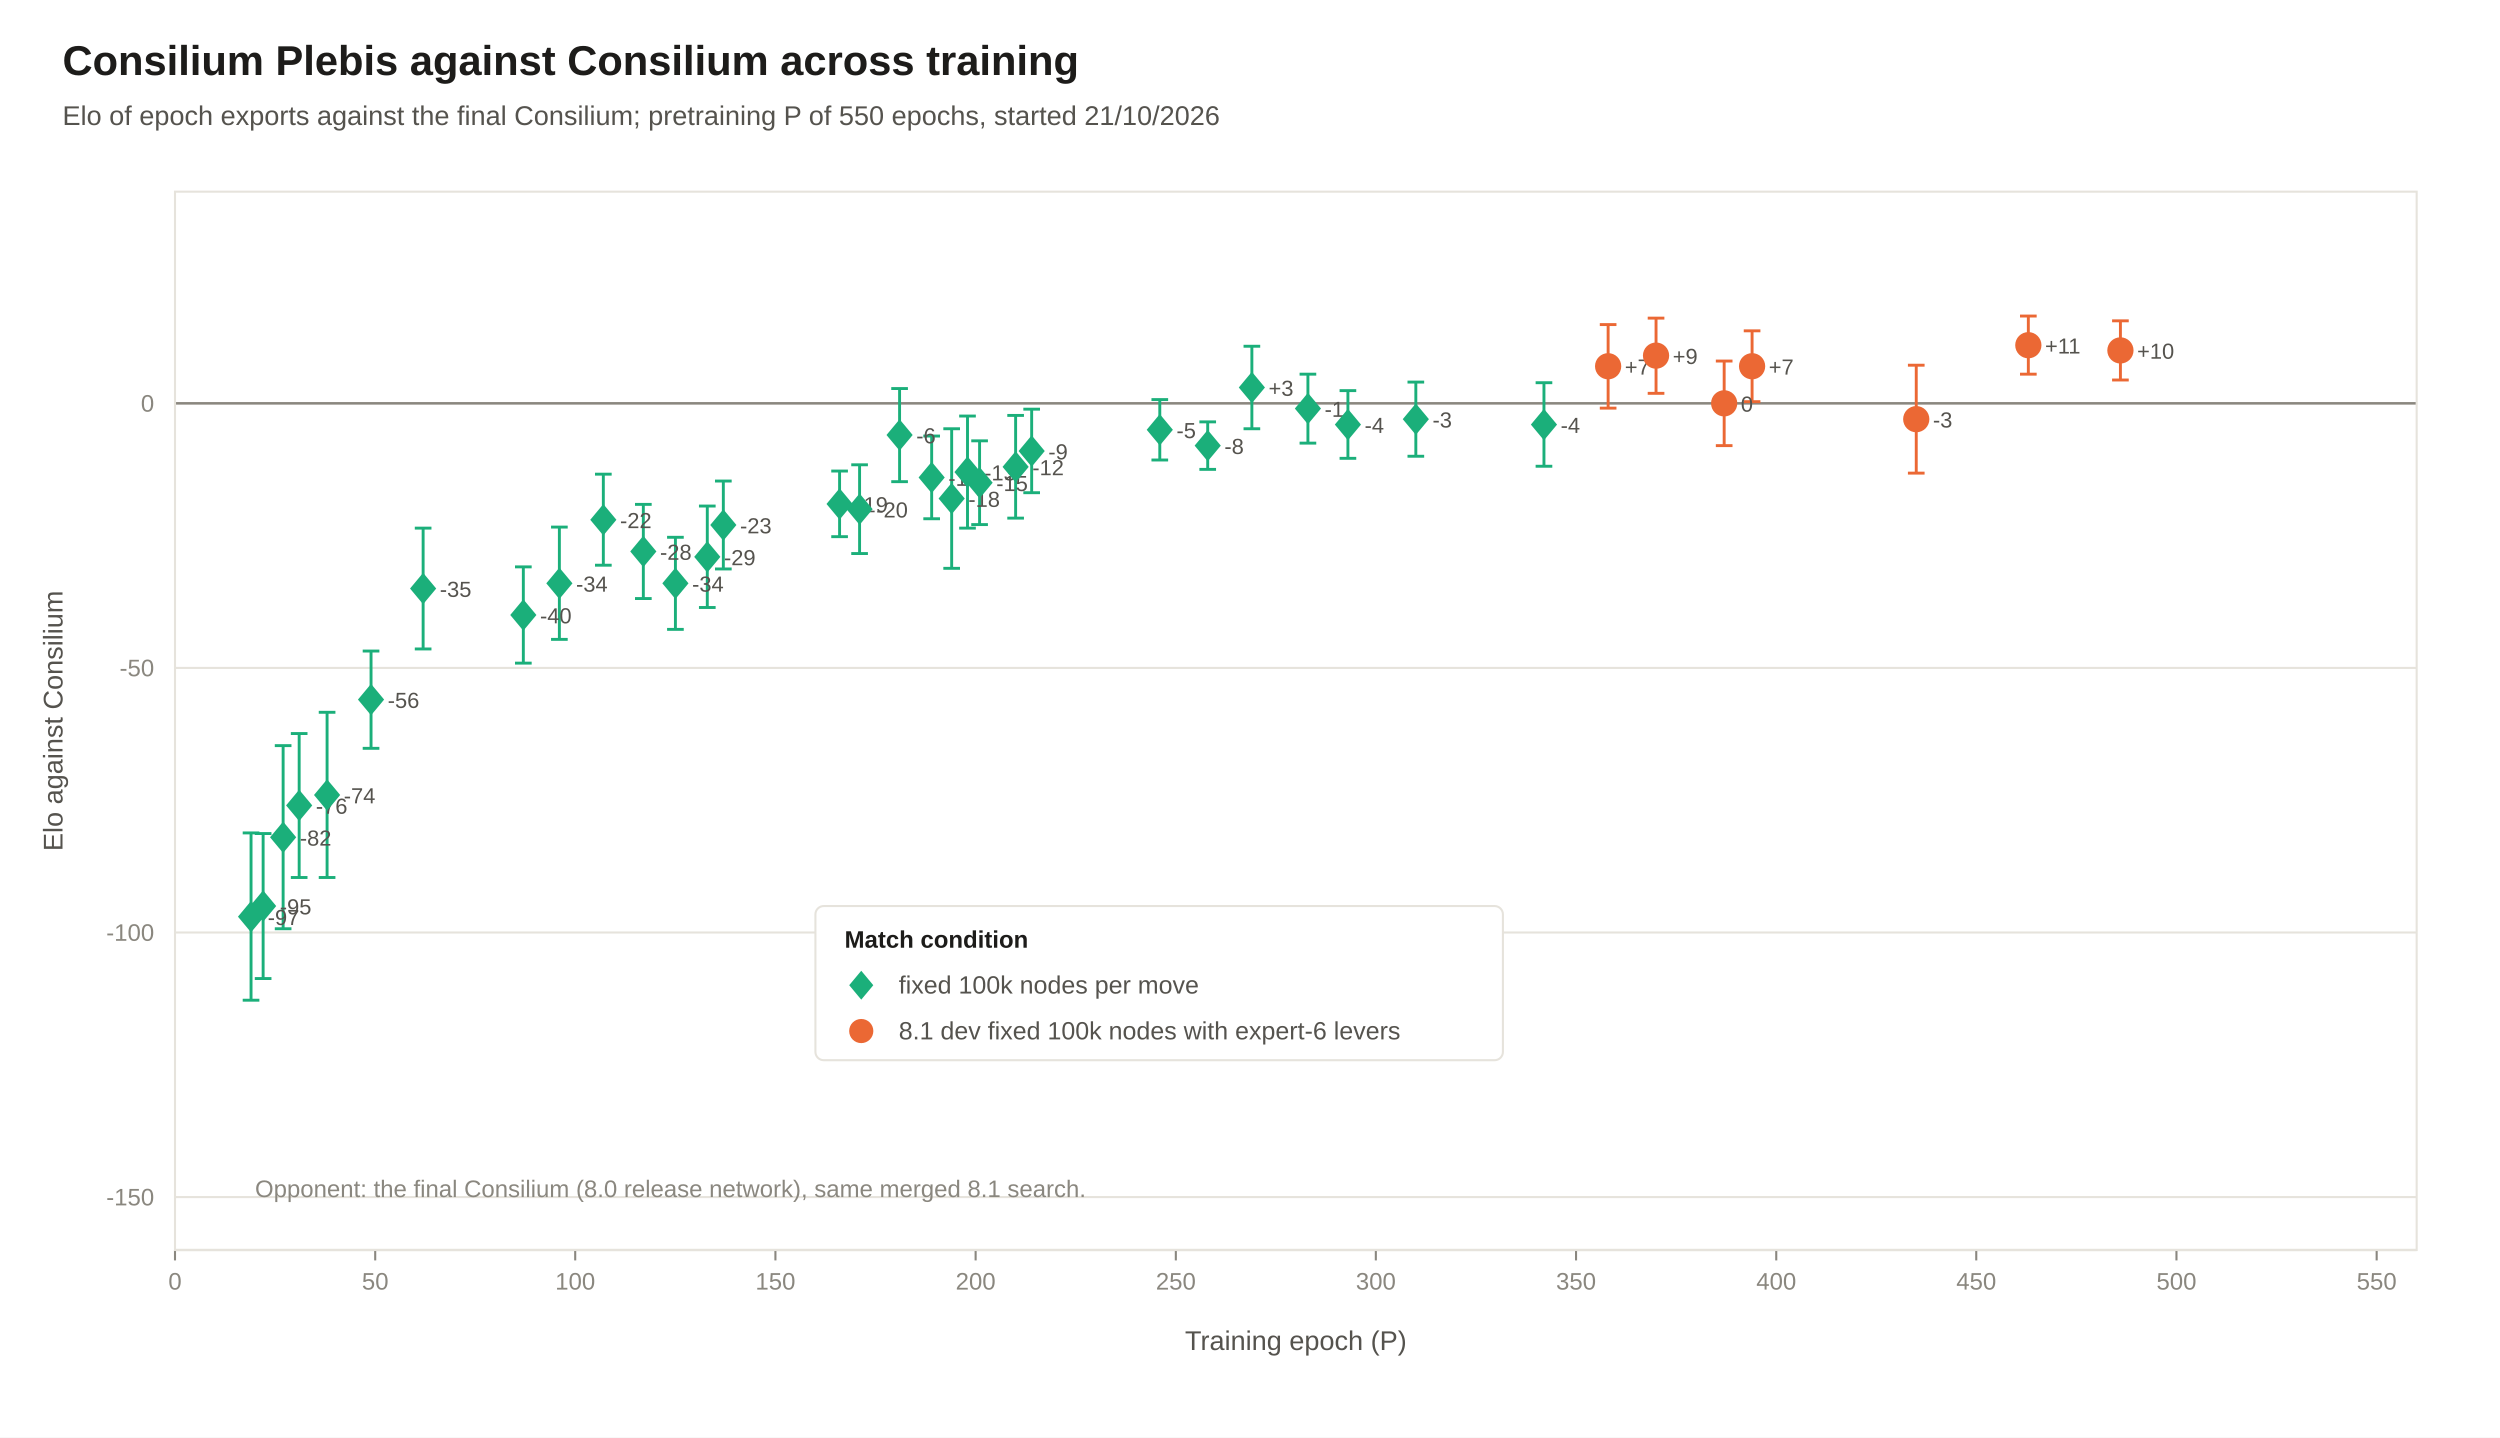
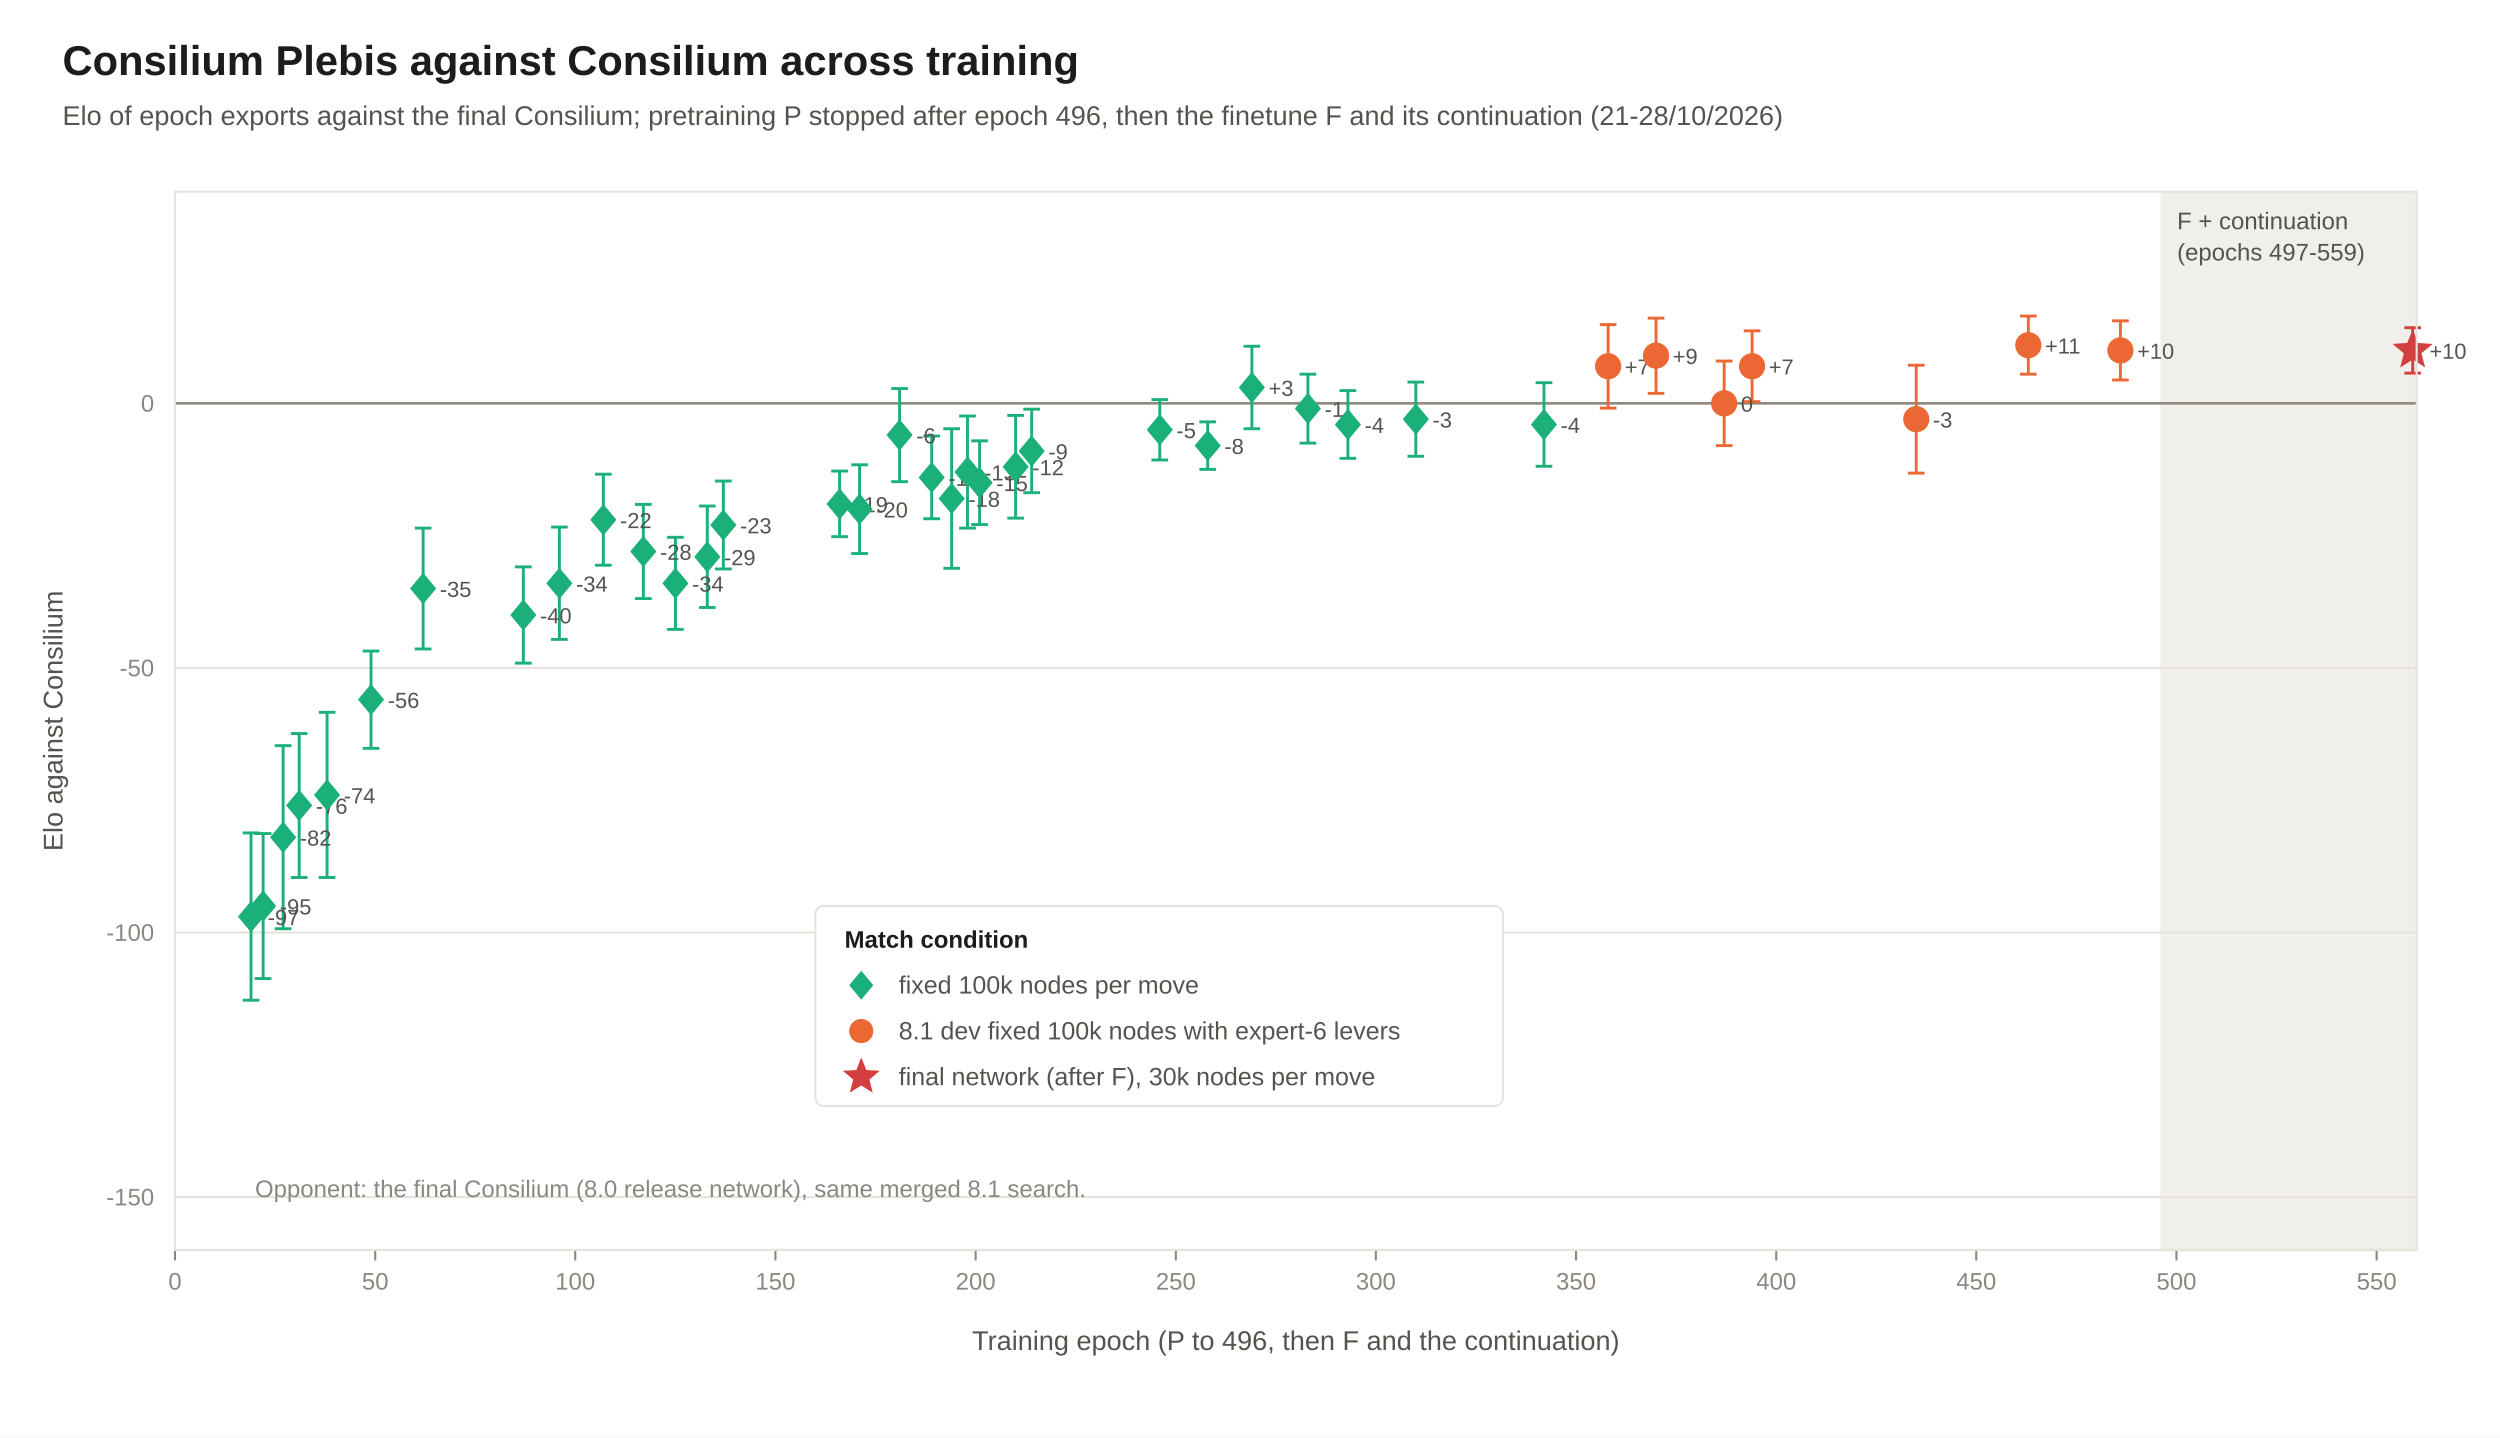
- <svg xmlns="http://www.w3.org/2000/svg" viewBox="0 0 1200 690" width="1200" height="690" font-family="Segoe UI, Helvetica Neue, Arial, sans-serif" role="img" aria-label="Consilium Plebis against Consilium across training: Elo of epoch exports against the final Consilium; pretraining P of 550 epochs, started 21/10/2026">
+ <svg xmlns="http://www.w3.org/2000/svg" viewBox="0 0 1200 690" width="1200" height="690" font-family="Segoe UI, Helvetica Neue, Arial, sans-serif" role="img" aria-label="Consilium Plebis against Consilium across training: Elo of epoch exports against the final Consilium; pretraining P stopped after epoch 496, then the finetune F and its continuation (21-28/10/2026)">
  <rect width="1200" height="690" fill="#ffffff" />
+   <rect x="1037.0" y="92" width="123.0" height="508" fill="#f1efe9" />
+   <text x="1045.0" y="110.0" font-size="11.5" fill="#55534e" text-anchor="start" font-weight="normal">F + continuation</text>
+   <text x="1045.0" y="125.0" font-size="11.5" fill="#55534e" text-anchor="start" font-weight="normal">(epochs 497-559)</text>
  <line x1="84" y1="574.6" x2="1160" y2="574.6" stroke="#e6e3dc" stroke-width="1" />
  <text x="74.0" y="578.6" font-size="11.5" fill="#8a877f" text-anchor="end" font-weight="normal">-150</text>
  <line x1="84" y1="447.6" x2="1160" y2="447.6" stroke="#e6e3dc" stroke-width="1" />
  <text x="74.0" y="451.6" font-size="11.5" fill="#8a877f" text-anchor="end" font-weight="normal">-100</text>
  <line x1="84" y1="320.6" x2="1160" y2="320.6" stroke="#e6e3dc" stroke-width="1" />
  <text x="74.0" y="324.6" font-size="11.5" fill="#8a877f" text-anchor="end" font-weight="normal">-50</text>
  <line x1="84" y1="193.6" x2="1160" y2="193.6" stroke="#e6e3dc" stroke-width="1" />
  <text x="74.0" y="197.6" font-size="11.5" fill="#8a877f" text-anchor="end" font-weight="normal">0</text>
  <line x1="84" y1="193.6" x2="1160" y2="193.6" stroke="#8a877f" stroke-width="1.2" />
  <line x1="84" y1="600" x2="1160" y2="600" stroke="#8a877f" stroke-width="1" />
  <line x1="84.0" y1="600" x2="84.0" y2="605" stroke="#8a877f" stroke-width="1" />
  <text x="84.0" y="619.0" font-size="11.5" fill="#8a877f" text-anchor="middle" font-weight="normal">0</text>
  <line x1="180.1" y1="600" x2="180.1" y2="605" stroke="#8a877f" stroke-width="1" />
  <text x="180.1" y="619.0" font-size="11.5" fill="#8a877f" text-anchor="middle" font-weight="normal">50</text>
  <line x1="276.1" y1="600" x2="276.1" y2="605" stroke="#8a877f" stroke-width="1" />
  <text x="276.1" y="619.0" font-size="11.5" fill="#8a877f" text-anchor="middle" font-weight="normal">100</text>
  <line x1="372.2" y1="600" x2="372.2" y2="605" stroke="#8a877f" stroke-width="1" />
  <text x="372.2" y="619.0" font-size="11.5" fill="#8a877f" text-anchor="middle" font-weight="normal">150</text>
  <line x1="468.3" y1="600" x2="468.3" y2="605" stroke="#8a877f" stroke-width="1" />
  <text x="468.3" y="619.0" font-size="11.5" fill="#8a877f" text-anchor="middle" font-weight="normal">200</text>
  <line x1="564.4" y1="600" x2="564.4" y2="605" stroke="#8a877f" stroke-width="1" />
  <text x="564.4" y="619.0" font-size="11.5" fill="#8a877f" text-anchor="middle" font-weight="normal">250</text>
  <line x1="660.4" y1="600" x2="660.4" y2="605" stroke="#8a877f" stroke-width="1" />
  <text x="660.4" y="619.0" font-size="11.5" fill="#8a877f" text-anchor="middle" font-weight="normal">300</text>
  <line x1="756.5" y1="600" x2="756.5" y2="605" stroke="#8a877f" stroke-width="1" />
  <text x="756.5" y="619.0" font-size="11.5" fill="#8a877f" text-anchor="middle" font-weight="normal">350</text>
  <line x1="852.6" y1="600" x2="852.6" y2="605" stroke="#8a877f" stroke-width="1" />
  <text x="852.6" y="619.0" font-size="11.5" fill="#8a877f" text-anchor="middle" font-weight="normal">400</text>
  <line x1="948.6" y1="600" x2="948.6" y2="605" stroke="#8a877f" stroke-width="1" />
  <text x="948.6" y="619.0" font-size="11.5" fill="#8a877f" text-anchor="middle" font-weight="normal">450</text>
  <line x1="1044.7" y1="600" x2="1044.7" y2="605" stroke="#8a877f" stroke-width="1" />
  <text x="1044.7" y="619.0" font-size="11.5" fill="#8a877f" text-anchor="middle" font-weight="normal">500</text>
  <line x1="1140.8" y1="600" x2="1140.8" y2="605" stroke="#8a877f" stroke-width="1" />
  <text x="1140.8" y="619.0" font-size="11.5" fill="#8a877f" text-anchor="middle" font-weight="normal">550</text>
-   <text x="622.0" y="648.0" font-size="13" fill="#55534e" text-anchor="middle" font-weight="normal">Training epoch (P)</text>
+   <text x="622.0" y="648.0" font-size="13" fill="#55534e" text-anchor="middle" font-weight="normal">Training epoch (P to 496, then F and the continuation)</text>
  <text x="30" y="346.0" font-size="13" fill="#55534e" text-anchor="middle" transform="rotate(-90 30 346.0)">Elo against Consilium</text>
  <line x1="120.5" y1="480.1" x2="120.5" y2="399.8" stroke="#1baf7a" stroke-width="1.4" />
  <line x1="116.5" y1="480.1" x2="124.5" y2="480.1" stroke="#1baf7a" stroke-width="1.4" />
  <line x1="116.5" y1="399.8" x2="124.5" y2="399.8" stroke="#1baf7a" stroke-width="1.4" />
  <line x1="126.3" y1="469.7" x2="126.3" y2="400.1" stroke="#1baf7a" stroke-width="1.4" />
  <line x1="122.3" y1="469.7" x2="130.3" y2="469.7" stroke="#1baf7a" stroke-width="1.4" />
  <line x1="122.3" y1="400.1" x2="130.3" y2="400.1" stroke="#1baf7a" stroke-width="1.4" />
  <line x1="135.9" y1="445.8" x2="135.9" y2="357.9" stroke="#1baf7a" stroke-width="1.4" />
  <line x1="131.9" y1="445.8" x2="139.9" y2="445.8" stroke="#1baf7a" stroke-width="1.4" />
  <line x1="131.9" y1="357.9" x2="139.9" y2="357.9" stroke="#1baf7a" stroke-width="1.4" />
  <line x1="143.6" y1="421.2" x2="143.6" y2="352.1" stroke="#1baf7a" stroke-width="1.4" />
  <line x1="139.6" y1="421.2" x2="147.6" y2="421.2" stroke="#1baf7a" stroke-width="1.4" />
  <line x1="139.6" y1="352.1" x2="147.6" y2="352.1" stroke="#1baf7a" stroke-width="1.4" />
  <line x1="157.0" y1="421.2" x2="157.0" y2="341.9" stroke="#1baf7a" stroke-width="1.4" />
  <line x1="153.0" y1="421.2" x2="161.0" y2="421.2" stroke="#1baf7a" stroke-width="1.4" />
  <line x1="153.0" y1="341.9" x2="161.0" y2="341.9" stroke="#1baf7a" stroke-width="1.4" />
  <line x1="178.1" y1="359.2" x2="178.1" y2="312.5" stroke="#1baf7a" stroke-width="1.4" />
  <line x1="174.1" y1="359.2" x2="182.1" y2="359.2" stroke="#1baf7a" stroke-width="1.4" />
  <line x1="174.1" y1="312.5" x2="182.1" y2="312.5" stroke="#1baf7a" stroke-width="1.4" />
  <line x1="203.1" y1="311.5" x2="203.1" y2="253.5" stroke="#1baf7a" stroke-width="1.4" />
  <line x1="199.1" y1="311.5" x2="207.1" y2="311.5" stroke="#1baf7a" stroke-width="1.4" />
  <line x1="199.1" y1="253.5" x2="207.1" y2="253.5" stroke="#1baf7a" stroke-width="1.4" />
  <line x1="251.2" y1="318.3" x2="251.2" y2="272.1" stroke="#1baf7a" stroke-width="1.4" />
  <line x1="247.2" y1="318.3" x2="255.2" y2="318.3" stroke="#1baf7a" stroke-width="1.4" />
  <line x1="247.2" y1="272.1" x2="255.2" y2="272.1" stroke="#1baf7a" stroke-width="1.4" />
  <line x1="268.5" y1="306.9" x2="268.5" y2="253.0" stroke="#1baf7a" stroke-width="1.4" />
  <line x1="264.5" y1="306.9" x2="272.5" y2="306.9" stroke="#1baf7a" stroke-width="1.4" />
  <line x1="264.5" y1="253.0" x2="272.5" y2="253.0" stroke="#1baf7a" stroke-width="1.4" />
  <line x1="289.6" y1="271.3" x2="289.6" y2="227.6" stroke="#1baf7a" stroke-width="1.4" />
  <line x1="285.6" y1="271.3" x2="293.6" y2="271.3" stroke="#1baf7a" stroke-width="1.4" />
  <line x1="285.6" y1="227.6" x2="293.6" y2="227.6" stroke="#1baf7a" stroke-width="1.4" />
  <line x1="308.8" y1="287.3" x2="308.8" y2="242.1" stroke="#1baf7a" stroke-width="1.4" />
  <line x1="304.8" y1="287.3" x2="312.8" y2="287.3" stroke="#1baf7a" stroke-width="1.4" />
  <line x1="304.8" y1="242.1" x2="312.8" y2="242.1" stroke="#1baf7a" stroke-width="1.4" />
  <line x1="324.2" y1="302.1" x2="324.2" y2="257.9" stroke="#1baf7a" stroke-width="1.4" />
  <line x1="320.2" y1="302.1" x2="328.2" y2="302.1" stroke="#1baf7a" stroke-width="1.4" />
  <line x1="320.2" y1="257.9" x2="328.2" y2="257.9" stroke="#1baf7a" stroke-width="1.4" />
  <line x1="339.5" y1="291.6" x2="339.5" y2="242.9" stroke="#1baf7a" stroke-width="1.4" />
  <line x1="335.5" y1="291.6" x2="343.5" y2="291.6" stroke="#1baf7a" stroke-width="1.4" />
  <line x1="335.5" y1="242.9" x2="343.5" y2="242.9" stroke="#1baf7a" stroke-width="1.4" />
  <line x1="347.2" y1="273.1" x2="347.2" y2="230.9" stroke="#1baf7a" stroke-width="1.4" />
  <line x1="343.2" y1="273.1" x2="351.2" y2="273.1" stroke="#1baf7a" stroke-width="1.4" />
  <line x1="343.2" y1="230.9" x2="351.2" y2="230.9" stroke="#1baf7a" stroke-width="1.4" />
  <line x1="403.0" y1="257.6" x2="403.0" y2="226.1" stroke="#1baf7a" stroke-width="1.4" />
  <line x1="399.0" y1="257.6" x2="407.0" y2="257.6" stroke="#1baf7a" stroke-width="1.4" />
  <line x1="399.0" y1="226.1" x2="407.0" y2="226.1" stroke="#1baf7a" stroke-width="1.4" />
  <line x1="412.6" y1="265.7" x2="412.6" y2="223.1" stroke="#1baf7a" stroke-width="1.4" />
  <line x1="408.6" y1="265.7" x2="416.6" y2="265.7" stroke="#1baf7a" stroke-width="1.4" />
  <line x1="408.6" y1="223.1" x2="416.6" y2="223.1" stroke="#1baf7a" stroke-width="1.4" />
  <line x1="431.8" y1="231.2" x2="431.8" y2="186.5" stroke="#1baf7a" stroke-width="1.4" />
  <line x1="427.8" y1="231.2" x2="435.8" y2="231.2" stroke="#1baf7a" stroke-width="1.4" />
  <line x1="427.8" y1="186.5" x2="435.8" y2="186.5" stroke="#1baf7a" stroke-width="1.4" />
  <line x1="447.2" y1="249.0" x2="447.2" y2="209.3" stroke="#1baf7a" stroke-width="1.4" />
  <line x1="443.2" y1="249.0" x2="451.2" y2="249.0" stroke="#1baf7a" stroke-width="1.4" />
  <line x1="443.2" y1="209.3" x2="451.2" y2="209.3" stroke="#1baf7a" stroke-width="1.4" />
  <line x1="456.8" y1="272.8" x2="456.8" y2="205.8" stroke="#1baf7a" stroke-width="1.4" />
  <line x1="452.8" y1="272.8" x2="460.8" y2="272.8" stroke="#1baf7a" stroke-width="1.4" />
  <line x1="452.8" y1="205.8" x2="460.8" y2="205.8" stroke="#1baf7a" stroke-width="1.4" />
  <line x1="464.4" y1="253.5" x2="464.4" y2="199.7" stroke="#1baf7a" stroke-width="1.4" />
  <line x1="460.4" y1="253.5" x2="468.4" y2="253.5" stroke="#1baf7a" stroke-width="1.4" />
  <line x1="460.4" y1="199.7" x2="468.4" y2="199.7" stroke="#1baf7a" stroke-width="1.4" />
  <line x1="470.2" y1="251.8" x2="470.2" y2="211.6" stroke="#1baf7a" stroke-width="1.4" />
  <line x1="466.2" y1="251.8" x2="474.2" y2="251.8" stroke="#1baf7a" stroke-width="1.4" />
  <line x1="466.2" y1="211.6" x2="474.2" y2="211.6" stroke="#1baf7a" stroke-width="1.4" />
  <line x1="487.5" y1="248.7" x2="487.5" y2="199.4" stroke="#1baf7a" stroke-width="1.4" />
  <line x1="483.5" y1="248.7" x2="491.5" y2="248.7" stroke="#1baf7a" stroke-width="1.4" />
  <line x1="483.5" y1="199.4" x2="491.5" y2="199.4" stroke="#1baf7a" stroke-width="1.4" />
  <line x1="495.2" y1="236.5" x2="495.2" y2="196.4" stroke="#1baf7a" stroke-width="1.4" />
  <line x1="491.2" y1="236.5" x2="499.2" y2="236.5" stroke="#1baf7a" stroke-width="1.4" />
  <line x1="491.2" y1="196.4" x2="499.2" y2="196.4" stroke="#1baf7a" stroke-width="1.4" />
  <line x1="556.7" y1="220.8" x2="556.7" y2="191.8" stroke="#1baf7a" stroke-width="1.4" />
  <line x1="552.7" y1="220.8" x2="560.7" y2="220.8" stroke="#1baf7a" stroke-width="1.4" />
  <line x1="552.7" y1="191.8" x2="560.7" y2="191.8" stroke="#1baf7a" stroke-width="1.4" />
  <line x1="579.7" y1="225.3" x2="579.7" y2="202.5" stroke="#1baf7a" stroke-width="1.4" />
  <line x1="575.7" y1="225.3" x2="583.7" y2="225.3" stroke="#1baf7a" stroke-width="1.4" />
  <line x1="575.7" y1="202.5" x2="583.7" y2="202.5" stroke="#1baf7a" stroke-width="1.4" />
  <line x1="600.9" y1="205.8" x2="600.9" y2="166.2" stroke="#1baf7a" stroke-width="1.4" />
  <line x1="596.9" y1="205.8" x2="604.9" y2="205.8" stroke="#1baf7a" stroke-width="1.4" />
  <line x1="596.9" y1="166.2" x2="604.9" y2="166.2" stroke="#1baf7a" stroke-width="1.4" />
  <line x1="627.8" y1="212.7" x2="627.8" y2="179.6" stroke="#1baf7a" stroke-width="1.4" />
  <line x1="623.8" y1="212.7" x2="631.8" y2="212.7" stroke="#1baf7a" stroke-width="1.4" />
  <line x1="623.8" y1="179.6" x2="631.8" y2="179.6" stroke="#1baf7a" stroke-width="1.4" />
  <line x1="647.0" y1="220.0" x2="647.0" y2="187.5" stroke="#1baf7a" stroke-width="1.4" />
  <line x1="643.0" y1="220.0" x2="651.0" y2="220.0" stroke="#1baf7a" stroke-width="1.4" />
  <line x1="643.0" y1="187.5" x2="651.0" y2="187.5" stroke="#1baf7a" stroke-width="1.4" />
  <line x1="679.6" y1="219.0" x2="679.6" y2="183.4" stroke="#1baf7a" stroke-width="1.4" />
  <line x1="675.6" y1="219.0" x2="683.6" y2="219.0" stroke="#1baf7a" stroke-width="1.4" />
  <line x1="675.6" y1="183.4" x2="683.6" y2="183.4" stroke="#1baf7a" stroke-width="1.4" />
  <line x1="741.1" y1="223.8" x2="741.1" y2="183.7" stroke="#1baf7a" stroke-width="1.4" />
  <line x1="737.1" y1="223.8" x2="745.1" y2="223.8" stroke="#1baf7a" stroke-width="1.4" />
  <line x1="737.1" y1="183.7" x2="745.1" y2="183.7" stroke="#1baf7a" stroke-width="1.4" />
  <polygon points="120.5,433.4 126.0,440.0 120.5,446.6 115.0,440.0" fill="#1baf7a" stroke="#1baf7a" stroke-width="1.2" />
  <text x="128.5" y="444.0" font-size="10.5" fill="#55534e" text-anchor="start" font-weight="normal">-97</text>
  <polygon points="126.3,428.3 131.8,434.9 126.3,441.5 120.8,434.9" fill="#1baf7a" stroke="#1baf7a" stroke-width="1.2" />
  <text x="134.3" y="438.9" font-size="10.5" fill="#55534e" text-anchor="start" font-weight="normal">-95</text>
  <polygon points="135.9,395.3 141.4,401.9 135.9,408.5 130.4,401.9" fill="#1baf7a" stroke="#1baf7a" stroke-width="1.2" />
  <text x="143.9" y="405.9" font-size="10.5" fill="#55534e" text-anchor="start" font-weight="normal">-82</text>
  <polygon points="143.6,380.0 149.1,386.6 143.6,393.2 138.1,386.6" fill="#1baf7a" stroke="#1baf7a" stroke-width="1.2" />
  <text x="151.6" y="390.6" font-size="10.5" fill="#55534e" text-anchor="start" font-weight="normal">-76</text>
  <polygon points="157.0,375.0 162.5,381.6 157.0,388.2 151.5,381.6" fill="#1baf7a" stroke="#1baf7a" stroke-width="1.2" />
  <text x="165.0" y="385.6" font-size="10.5" fill="#55534e" text-anchor="start" font-weight="normal">-74</text>
  <polygon points="178.1,329.2 183.6,335.8 178.1,342.4 172.6,335.8" fill="#1baf7a" stroke="#1baf7a" stroke-width="1.2" />
  <text x="186.1" y="339.8" font-size="10.5" fill="#55534e" text-anchor="start" font-weight="normal">-56</text>
  <polygon points="203.1,275.9 208.6,282.5 203.1,289.1 197.6,282.5" fill="#1baf7a" stroke="#1baf7a" stroke-width="1.2" />
  <text x="211.1" y="286.5" font-size="10.5" fill="#55534e" text-anchor="start" font-weight="normal">-35</text>
  <polygon points="251.2,288.6 256.7,295.2 251.2,301.8 245.7,295.2" fill="#1baf7a" stroke="#1baf7a" stroke-width="1.2" />
  <text x="259.2" y="299.2" font-size="10.5" fill="#55534e" text-anchor="start" font-weight="normal">-40</text>
  <polygon points="268.5,273.4 274.0,280.0 268.5,286.6 263.0,280.0" fill="#1baf7a" stroke="#1baf7a" stroke-width="1.2" />
  <text x="276.5" y="284.0" font-size="10.5" fill="#55534e" text-anchor="start" font-weight="normal">-34</text>
  <polygon points="289.6,242.9 295.1,249.5 289.6,256.1 284.1,249.5" fill="#1baf7a" stroke="#1baf7a" stroke-width="1.2" />
  <text x="297.6" y="253.5" font-size="10.5" fill="#55534e" text-anchor="start" font-weight="normal">-22</text>
  <polygon points="308.8,258.1 314.3,264.7 308.8,271.3 303.3,264.7" fill="#1baf7a" stroke="#1baf7a" stroke-width="1.2" />
  <text x="316.8" y="268.7" font-size="10.5" fill="#55534e" text-anchor="start" font-weight="normal">-28</text>
  <polygon points="324.2,273.4 329.7,280.0 324.2,286.6 318.7,280.0" fill="#1baf7a" stroke="#1baf7a" stroke-width="1.2" />
  <text x="332.2" y="284.0" font-size="10.5" fill="#55534e" text-anchor="start" font-weight="normal">-34</text>
  <polygon points="339.5,260.7 345.0,267.3 339.5,273.9 334.0,267.3" fill="#1baf7a" stroke="#1baf7a" stroke-width="1.2" />
  <text x="347.5" y="271.3" font-size="10.5" fill="#55534e" text-anchor="start" font-weight="normal">-29</text>
  <polygon points="347.2,245.4 352.7,252.0 347.2,258.6 341.7,252.0" fill="#1baf7a" stroke="#1baf7a" stroke-width="1.2" />
  <text x="355.2" y="256.0" font-size="10.5" fill="#55534e" text-anchor="start" font-weight="normal">-23</text>
  <polygon points="403.0,235.3 408.5,241.9 403.0,248.5 397.5,241.9" fill="#1baf7a" stroke="#1baf7a" stroke-width="1.2" />
  <text x="411.0" y="245.9" font-size="10.5" fill="#55534e" text-anchor="start" font-weight="normal">-19</text>
  <polygon points="412.6,237.8 418.1,244.4 412.6,251.0 407.1,244.4" fill="#1baf7a" stroke="#1baf7a" stroke-width="1.2" />
  <text x="420.6" y="248.4" font-size="10.5" fill="#55534e" text-anchor="start" font-weight="normal">-20</text>
  <polygon points="431.8,202.2 437.3,208.8 431.8,215.4 426.3,208.8" fill="#1baf7a" stroke="#1baf7a" stroke-width="1.2" />
  <text x="439.8" y="212.8" font-size="10.5" fill="#55534e" text-anchor="start" font-weight="normal">-6</text>
  <polygon points="447.2,222.6 452.7,229.2 447.2,235.8 441.7,229.2" fill="#1baf7a" stroke="#1baf7a" stroke-width="1.2" />
  <text x="455.2" y="233.2" font-size="10.5" fill="#55534e" text-anchor="start" font-weight="normal">-14</text>
  <polygon points="456.8,232.7 462.3,239.3 456.8,245.9 451.3,239.3" fill="#1baf7a" stroke="#1baf7a" stroke-width="1.2" />
  <text x="464.8" y="243.3" font-size="10.5" fill="#55534e" text-anchor="start" font-weight="normal">-18</text>
  <polygon points="464.4,220.0 469.9,226.6 464.4,233.2 458.9,226.6" fill="#1baf7a" stroke="#1baf7a" stroke-width="1.2" />
  <text x="472.4" y="230.6" font-size="10.5" fill="#55534e" text-anchor="start" font-weight="normal">-13</text>
  <polygon points="470.2,225.1 475.7,231.7 470.2,238.3 464.7,231.7" fill="#1baf7a" stroke="#1baf7a" stroke-width="1.2" />
  <text x="478.2" y="235.7" font-size="10.5" fill="#55534e" text-anchor="start" font-weight="normal">-15</text>
  <polygon points="487.5,217.5 493.0,224.1 487.5,230.7 482.0,224.1" fill="#1baf7a" stroke="#1baf7a" stroke-width="1.2" />
  <text x="495.5" y="228.1" font-size="10.5" fill="#55534e" text-anchor="start" font-weight="normal">-12</text>
  <polygon points="495.2,209.9 500.7,216.5 495.2,223.1 489.7,216.5" fill="#1baf7a" stroke="#1baf7a" stroke-width="1.2" />
  <text x="503.2" y="220.5" font-size="10.5" fill="#55534e" text-anchor="start" font-weight="normal">-9</text>
  <polygon points="556.7,199.7 562.2,206.3 556.7,212.9 551.2,206.3" fill="#1baf7a" stroke="#1baf7a" stroke-width="1.2" />
  <text x="564.7" y="210.3" font-size="10.5" fill="#55534e" text-anchor="start" font-weight="normal">-5</text>
  <polygon points="579.7,207.3 585.2,213.9 579.7,220.5 574.2,213.9" fill="#1baf7a" stroke="#1baf7a" stroke-width="1.2" />
  <text x="587.7" y="217.9" font-size="10.5" fill="#55534e" text-anchor="start" font-weight="normal">-8</text>
  <polygon points="600.9,179.4 606.4,186.0 600.9,192.6 595.4,186.0" fill="#1baf7a" stroke="#1baf7a" stroke-width="1.2" />
  <text x="608.9" y="190.0" font-size="10.5" fill="#55534e" text-anchor="start" font-weight="normal">+3</text>
  <polygon points="627.8,189.5 633.3,196.1 627.8,202.7 622.3,196.1" fill="#1baf7a" stroke="#1baf7a" stroke-width="1.2" />
  <text x="635.8" y="200.1" font-size="10.5" fill="#55534e" text-anchor="start" font-weight="normal">-1</text>
  <polygon points="647.0,197.2 652.5,203.8 647.0,210.4 641.5,203.8" fill="#1baf7a" stroke="#1baf7a" stroke-width="1.2" />
  <text x="655.0" y="207.8" font-size="10.5" fill="#55534e" text-anchor="start" font-weight="normal">-4</text>
  <polygon points="679.6,194.6 685.1,201.2 679.6,207.8 674.1,201.2" fill="#1baf7a" stroke="#1baf7a" stroke-width="1.2" />
  <text x="687.6" y="205.2" font-size="10.5" fill="#55534e" text-anchor="start" font-weight="normal">-3</text>
  <polygon points="741.1,197.2 746.6,203.8 741.1,210.4 735.6,203.8" fill="#1baf7a" stroke="#1baf7a" stroke-width="1.2" />
  <text x="749.1" y="207.8" font-size="10.5" fill="#55534e" text-anchor="start" font-weight="normal">-4</text>
  <line x1="771.9" y1="195.9" x2="771.9" y2="155.8" stroke="#eb6834" stroke-width="1.4" />
  <line x1="767.9" y1="195.9" x2="775.9" y2="195.9" stroke="#eb6834" stroke-width="1.4" />
  <line x1="767.9" y1="155.8" x2="775.9" y2="155.8" stroke="#eb6834" stroke-width="1.4" />
  <line x1="794.9" y1="188.8" x2="794.9" y2="152.7" stroke="#eb6834" stroke-width="1.4" />
  <line x1="790.9" y1="188.8" x2="798.9" y2="188.8" stroke="#eb6834" stroke-width="1.4" />
  <line x1="790.9" y1="152.7" x2="798.9" y2="152.7" stroke="#eb6834" stroke-width="1.4" />
  <line x1="827.6" y1="213.9" x2="827.6" y2="173.3" stroke="#eb6834" stroke-width="1.4" />
  <line x1="823.6" y1="213.9" x2="831.6" y2="213.9" stroke="#eb6834" stroke-width="1.4" />
  <line x1="823.6" y1="173.3" x2="831.6" y2="173.3" stroke="#eb6834" stroke-width="1.4" />
  <line x1="841.0" y1="192.8" x2="841.0" y2="158.8" stroke="#eb6834" stroke-width="1.4" />
  <line x1="837.0" y1="192.8" x2="845.0" y2="192.8" stroke="#eb6834" stroke-width="1.4" />
  <line x1="837.0" y1="158.8" x2="845.0" y2="158.8" stroke="#eb6834" stroke-width="1.4" />
  <line x1="919.8" y1="227.1" x2="919.8" y2="175.3" stroke="#eb6834" stroke-width="1.4" />
  <line x1="915.8" y1="227.1" x2="923.8" y2="227.1" stroke="#eb6834" stroke-width="1.4" />
  <line x1="915.8" y1="175.3" x2="923.8" y2="175.3" stroke="#eb6834" stroke-width="1.4" />
  <line x1="973.6" y1="179.6" x2="973.6" y2="151.7" stroke="#eb6834" stroke-width="1.4" />
  <line x1="969.6" y1="179.6" x2="977.6" y2="179.6" stroke="#eb6834" stroke-width="1.4" />
  <line x1="969.6" y1="151.7" x2="977.6" y2="151.7" stroke="#eb6834" stroke-width="1.4" />
  <line x1="1017.8" y1="182.4" x2="1017.8" y2="154.0" stroke="#eb6834" stroke-width="1.4" />
  <line x1="1013.8" y1="182.4" x2="1021.8" y2="182.4" stroke="#eb6834" stroke-width="1.4" />
  <line x1="1013.8" y1="154.0" x2="1021.8" y2="154.0" stroke="#eb6834" stroke-width="1.4" />
  <circle cx="771.9" cy="175.8" r="5.5" fill="#eb6834" stroke="#eb6834" stroke-width="1.6" />
  <text x="779.9" y="179.8" font-size="10.5" fill="#55534e" text-anchor="start" font-weight="normal">+7</text>
  <circle cx="794.9" cy="170.7" r="5.5" fill="#eb6834" stroke="#eb6834" stroke-width="1.6" />
  <text x="802.9" y="174.7" font-size="10.5" fill="#55534e" text-anchor="start" font-weight="normal">+9</text>
  <circle cx="827.6" cy="193.6" r="5.5" fill="#eb6834" stroke="#eb6834" stroke-width="1.6" />
  <text x="835.6" y="197.6" font-size="10.5" fill="#55534e" text-anchor="start" font-weight="normal">0</text>
  <circle cx="841.0" cy="175.8" r="5.5" fill="#eb6834" stroke="#eb6834" stroke-width="1.6" />
  <text x="849.0" y="179.8" font-size="10.5" fill="#55534e" text-anchor="start" font-weight="normal">+7</text>
  <circle cx="919.8" cy="201.2" r="5.5" fill="#eb6834" stroke="#eb6834" stroke-width="1.6" />
  <text x="927.8" y="205.2" font-size="10.5" fill="#55534e" text-anchor="start" font-weight="normal">-3</text>
  <circle cx="973.6" cy="165.7" r="5.5" fill="#eb6834" stroke="#eb6834" stroke-width="1.6" />
  <text x="981.6" y="169.7" font-size="10.5" fill="#55534e" text-anchor="start" font-weight="normal">+11</text>
  <circle cx="1017.8" cy="168.2" r="5.5" fill="#eb6834" stroke="#eb6834" stroke-width="1.6" />
  <text x="1025.8" y="172.2" font-size="10.5" fill="#55534e" text-anchor="start" font-weight="normal">+10</text>
+   <line x1="1158.1" y1="179.1" x2="1158.1" y2="157.3" stroke="#d23f3e" stroke-width="1.4" />
+   <line x1="1154.1" y1="179.1" x2="1162.1" y2="179.1" stroke="#d23f3e" stroke-width="1.4" />
+   <line x1="1154.1" y1="157.3" x2="1162.1" y2="157.3" stroke="#d23f3e" stroke-width="1.4" />
+   <polygon points="1158.1,159.4 1160.3,165.1 1166.4,165.5 1161.7,169.4 1163.3,175.3 1158.1,172.0 1152.9,175.3 1154.4,169.4 1149.7,165.5 1155.8,165.1" fill="#d23f3e" stroke="#d23f3e" stroke-width="1" />
+   <text x="1166.1" y="172.2" font-size="10.5" fill="#55534e" text-anchor="start" font-weight="normal">+10</text>
  <text x="122.4" y="574.6" font-size="11.5" fill="#8a877f" text-anchor="start" font-weight="normal">Opponent: the final Consilium (8.0 release network), same merged 8.1 search.</text>
-   <rect x="391.4" y="434.9" width="330" height="74" rx="4" fill="#ffffff" stroke="#e6e3dc" />
+   <rect x="391.4" y="434.9" width="330" height="96" rx="4" fill="#ffffff" stroke="#e6e3dc" />
  <text x="405.4" y="454.9" font-size="11.5" fill="#1d1c1a" text-anchor="start" font-weight="bold">Match condition</text>
  <polygon points="413.4,466.9 418.4,472.9 413.4,478.9 408.4,472.9" fill="#1baf7a" stroke="#1baf7a" stroke-width="1.2" />
  <text x="431.4" y="476.9" font-size="12" fill="#55534e" text-anchor="start" font-weight="normal">fixed 100k nodes per move</text>
  <circle cx="413.4" cy="494.9" r="5" fill="#eb6834" stroke="#eb6834" stroke-width="1.6" />
  <text x="431.4" y="498.9" font-size="12" fill="#55534e" text-anchor="start" font-weight="normal">8.1 dev fixed 100k nodes with expert-6 levers</text>
+   <polygon points="413.4,508.9 415.5,514.1 421.0,514.4 416.8,518.0 418.1,523.4 413.4,520.4 408.7,523.4 410.1,518.0 405.8,514.4 411.4,514.1" fill="#d23f3e" stroke="#d23f3e" stroke-width="1" />
+   <text x="431.4" y="520.9" font-size="12" fill="#55534e" text-anchor="start" font-weight="normal">final network (after F), 30k nodes per move</text>
  <text x="30.0" y="36.0" font-size="20" fill="#1d1c1a" text-anchor="start" font-weight="bold">Consilium Plebis against Consilium across training</text>
-   <text x="30.0" y="60.0" font-size="13" fill="#55534e" text-anchor="start" font-weight="normal">Elo of epoch exports against the final Consilium; pretraining P of 550 epochs, started 21/10/2026</text>
+   <text x="30.0" y="60.0" font-size="13" fill="#55534e" text-anchor="start" font-weight="normal">Elo of epoch exports against the final Consilium; pretraining P stopped after epoch 496, then the finetune F and its continuation (21-28/10/2026)</text>
  <rect x="84" y="92" width="1076" height="508" fill="none" stroke="#e6e3dc" />
</svg>
